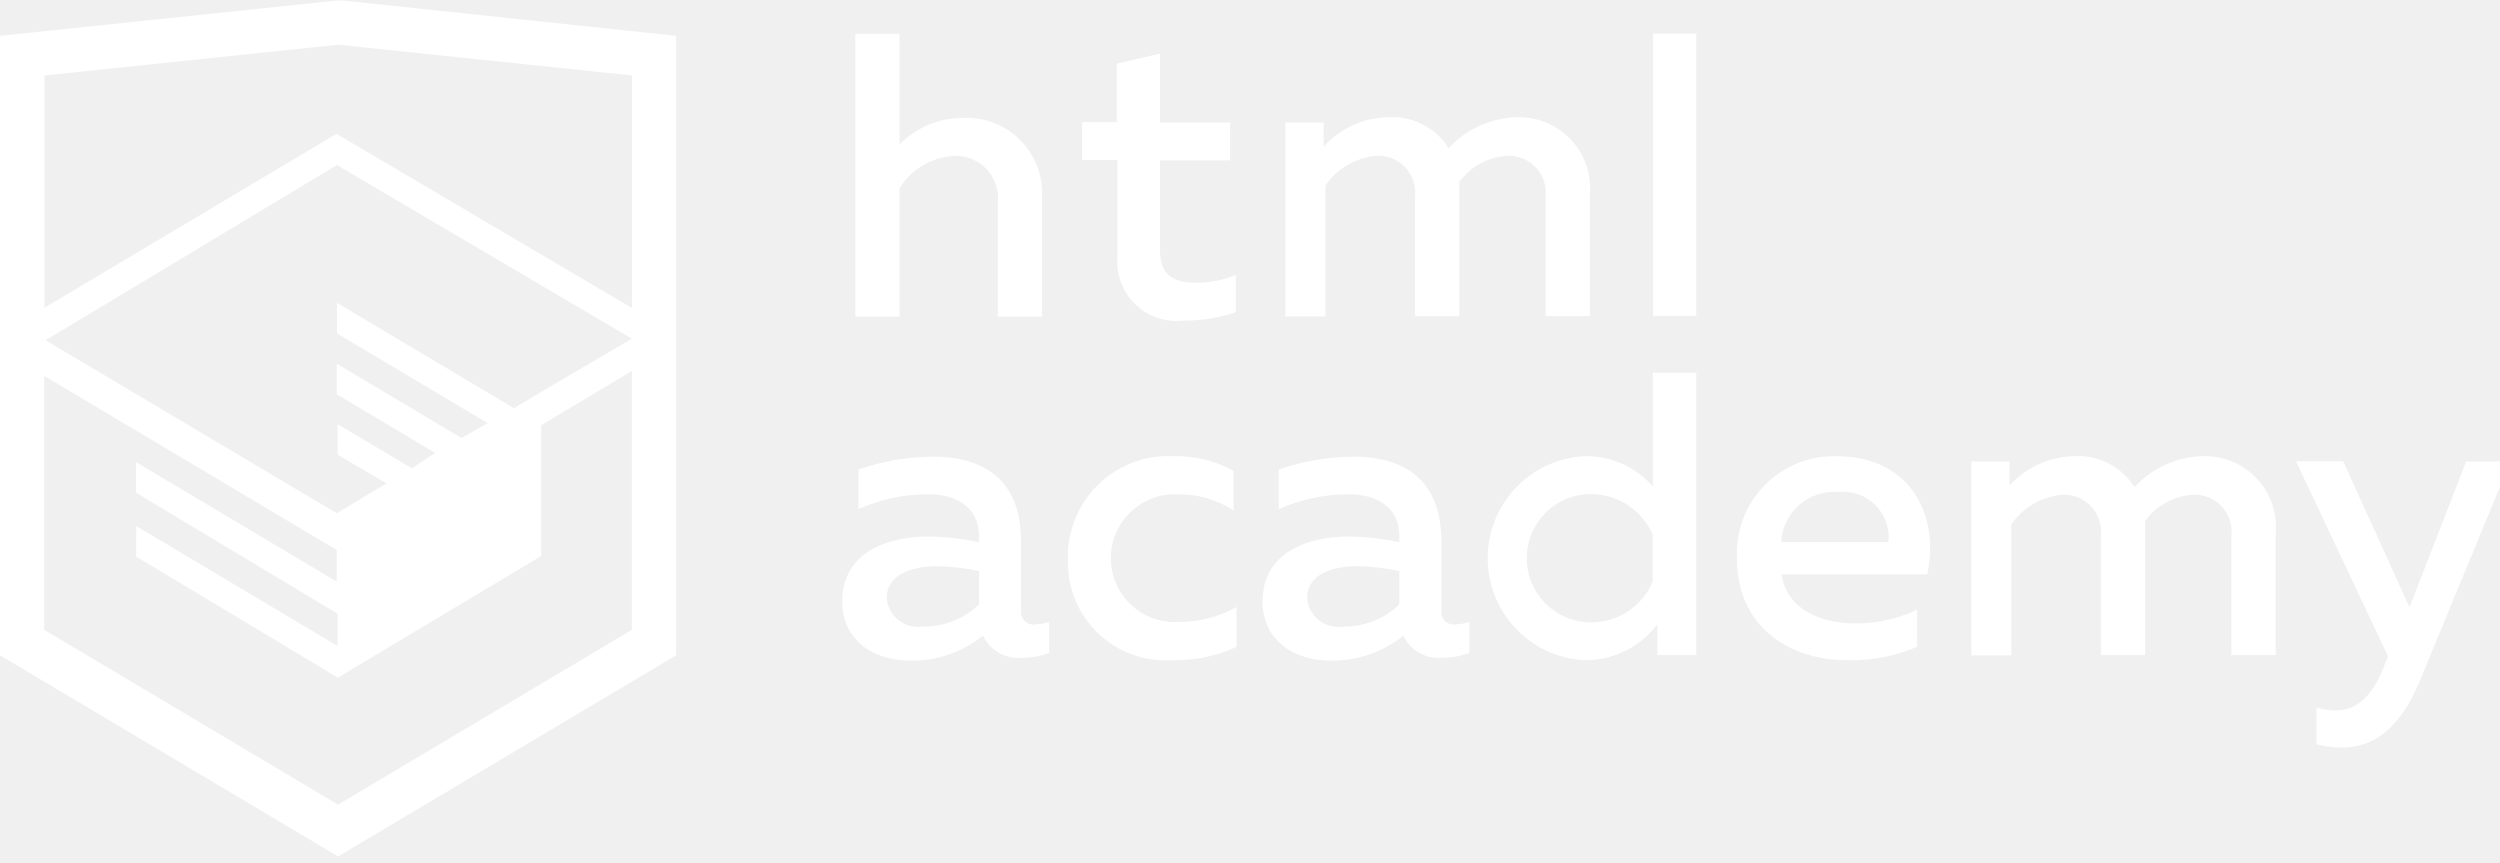
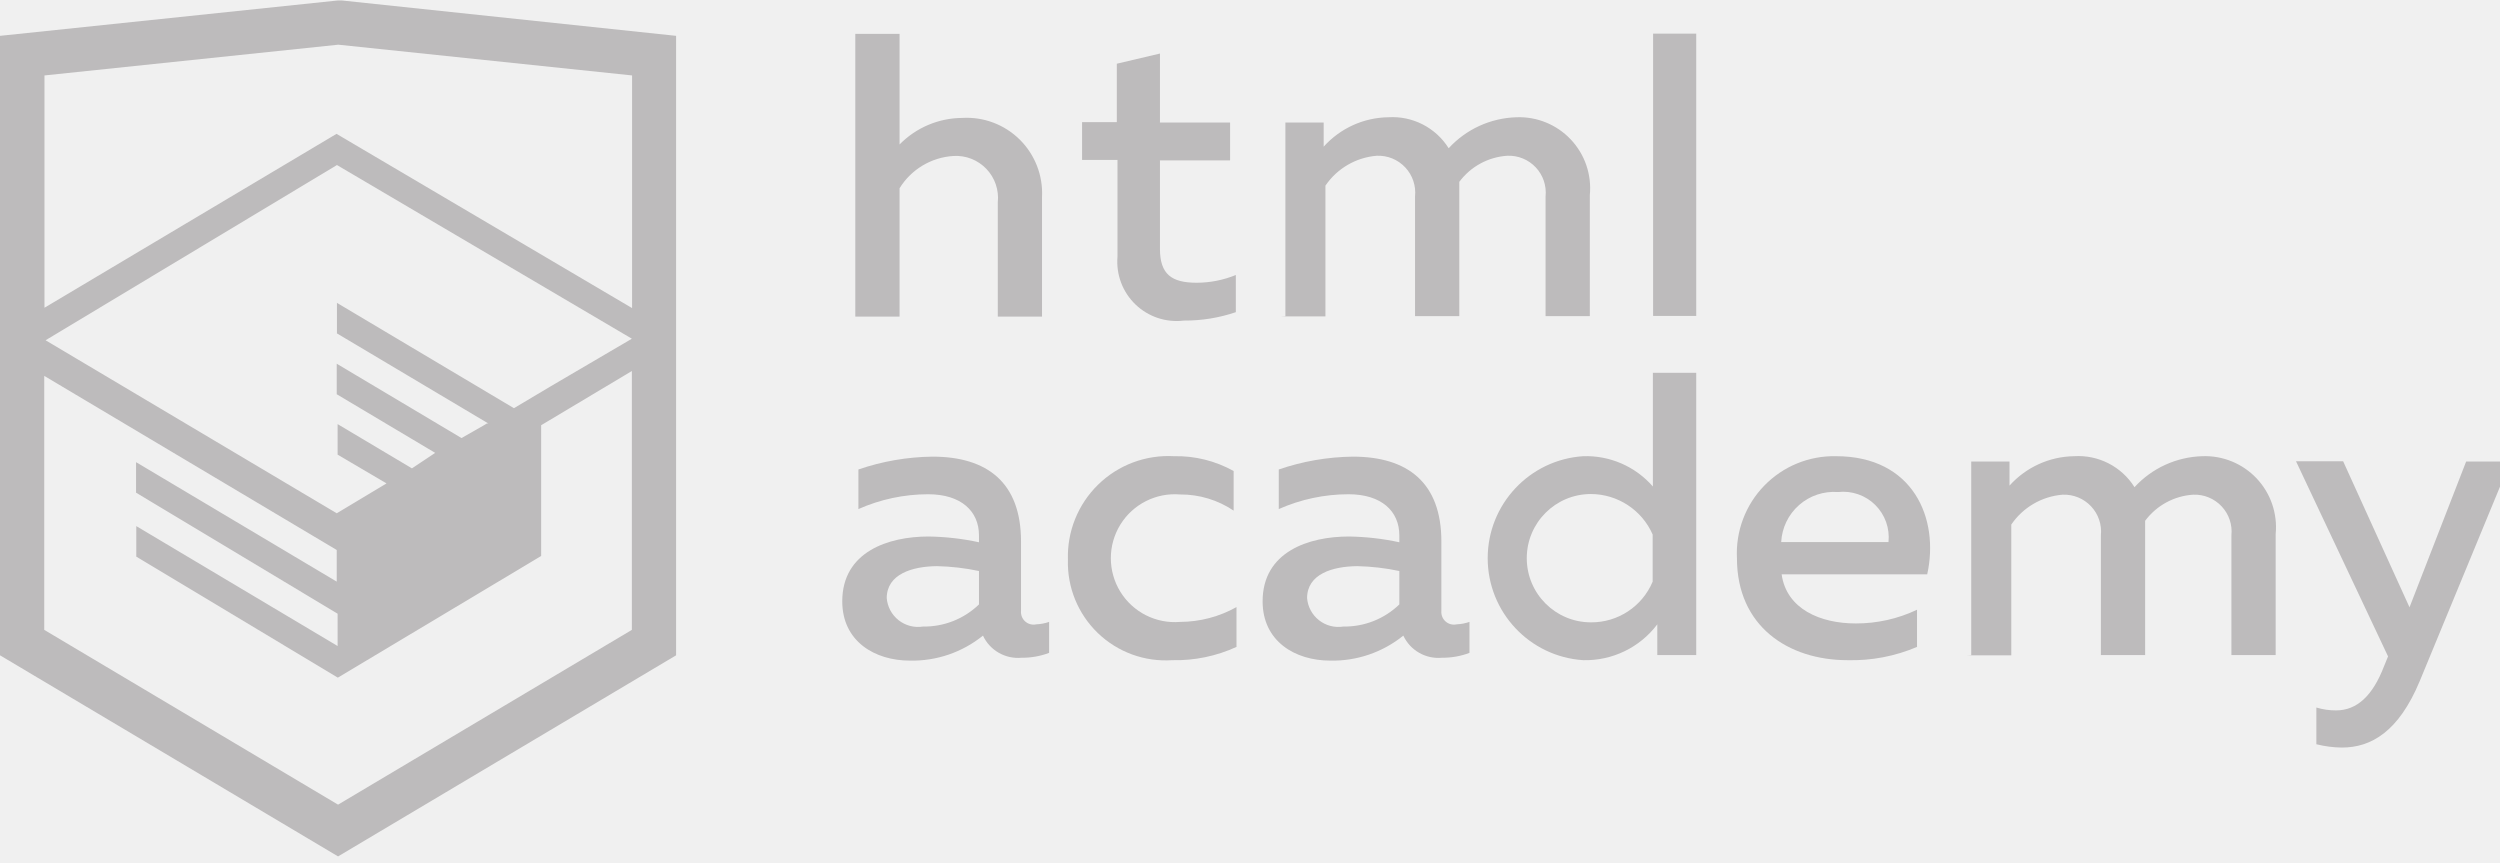
<svg xmlns="http://www.w3.org/2000/svg" id="Layer_1" data-name="Layer 1" viewBox="0 0 113 39">
-   <path d="M401.93,351.51a2.07,2.07,0,0,0,.58-0.11v1.4a3.41,3.41,0,0,1-1.24.22,1.75,1.75,0,0,1-1.75-1,5.08,5.08,0,0,1-3.3,1.13c-1.59,0-3.06-.87-3.06-2.68,0-2.24,2.08-2.93,3.9-2.93a11.63,11.63,0,0,1,2.28.26v-0.31c0-1.09-.8-1.86-2.3-1.86a7.79,7.79,0,0,0-3.15.67v-1.79a10.72,10.72,0,0,1,3.35-.58c2.48,0,4,1.18,4,3.83v3.14A0.57,0.57,0,0,0,401.93,351.51Zm-6.76-1.19a1.42,1.42,0,0,0,1.64,1.29,3.56,3.56,0,0,0,2.53-1V349.1a10.21,10.21,0,0,0-1.9-.22C396.34,348.89,395.17,349.23,395.17,350.33Z" transform="translate(-355.09 -323.29)" fill="#fff" />
-   <path d="M408.15,343.91a5.29,5.29,0,0,1,2.7.67v1.79a4.28,4.28,0,0,0-2.42-.73,2.89,2.89,0,1,0,0,5.76,5.26,5.26,0,0,0,2.55-.67v1.8a6.58,6.58,0,0,1-2.9.6,4.42,4.42,0,0,1-4.72-4.54A4.54,4.54,0,0,1,408.15,343.91Z" transform="translate(-355.09 -323.29)" fill="#fff" />
-   <path d="M420.93,351.51a2.07,2.07,0,0,0,.58-0.11v1.4a3.41,3.41,0,0,1-1.24.22,1.75,1.75,0,0,1-1.75-1,5.08,5.08,0,0,1-3.3,1.13c-1.59,0-3.06-.87-3.06-2.68,0-2.24,2.08-2.93,3.9-2.93a11.63,11.63,0,0,1,2.28.26v-0.31c0-1.09-.8-1.86-2.3-1.86a7.79,7.79,0,0,0-3.15.67v-1.79a10.72,10.72,0,0,1,3.35-.58c2.48,0,4,1.18,4,3.83v3.14A0.57,0.57,0,0,0,420.93,351.51Zm-6.76-1.19a1.42,1.42,0,0,0,1.64,1.29,3.56,3.56,0,0,0,2.53-1V349.1a10.21,10.21,0,0,0-1.9-.22C415.33,348.89,414.17,349.23,414.17,350.33Z" transform="translate(-355.09 -323.29)" fill="#fff" />
-   <path d="M431.76,340.14V352.9H430v-1.39a4.07,4.07,0,0,1-3.35,1.62,4.62,4.62,0,0,1,0-9.22,4,4,0,0,1,3.15,1.37v-5.14h2ZM427,345.62a2.9,2.9,0,0,0,0,5.8,3,3,0,0,0,2.79-1.84v-2.13A3.06,3.06,0,0,0,427,345.62Z" transform="translate(-355.09 -323.29)" fill="#fff" />
-   <path d="M438.08,343.91c3.48,0,4.68,2.81,4.12,5.34h-6.58c0.22,1.57,1.75,2.22,3.35,2.22a6.41,6.41,0,0,0,2.77-.62v1.68a7.5,7.5,0,0,1-3.14.6c-2.68,0-5-1.53-5-4.61A4.39,4.39,0,0,1,438.08,343.91Zm0.09,1.62a2.39,2.39,0,0,0-2.57,2.26h4.85A2.06,2.06,0,0,0,438.17,345.53Z" transform="translate(-355.09 -323.29)" fill="#fff" />
-   <path d="M444.19,352.9v-8.75h1.73v1.09a4,4,0,0,1,2.92-1.33,3,3,0,0,1,2.73,1.4,4.33,4.33,0,0,1,3.06-1.4,3.21,3.21,0,0,1,3.32,3.52v5.47h-2v-5.41a1.67,1.67,0,0,0-1.73-1.84,2.94,2.94,0,0,0-2.17,1.18c0,0.2,0,.4,0,0.6v5.47h-2v-5.41a1.67,1.67,0,0,0-1.73-1.84,3.11,3.11,0,0,0-2.32,1.35v5.91h-2Z" transform="translate(-355.09 -323.29)" fill="#fff" />
-   <path d="M466.56,344.15h2l-4.1,9.93c-0.95,2.28-2.19,3-3.52,3a5,5,0,0,1-1.15-.15v-1.66a3,3,0,0,0,.89.13c0.95,0,1.66-.67,2.17-2l0.18-.44-4.16-8.82H461l3,6.6Z" transform="translate(-355.09 -323.29)" fill="#fff" />
-   <path d="M395.75,324.82v5a4,4,0,0,1,2.83-1.2,3.41,3.41,0,0,1,3.61,3.57v5.41h-2v-5.16a1.9,1.9,0,0,0-2-2.1,3.08,3.08,0,0,0-2.44,1.46v5.8h-2V324.82h2Z" transform="translate(-355.09 -323.29)" fill="#fff" />
-   <path d="M407.52,325.71v3.12h3.17v1.71h-3.17v4c0,1.15.53,1.53,1.66,1.53a4.71,4.71,0,0,0,1.77-.35v1.68a7.14,7.14,0,0,1-2.35.38,2.68,2.68,0,0,1-3-2.88v-4.38H404v-1.71h1.57v-2.64Z" transform="translate(-355.09 -323.29)" fill="#fff" />
-   <path d="M413.19,337.58v-8.75h1.73v1.09a4,4,0,0,1,2.92-1.33,3,3,0,0,1,2.73,1.4,4.33,4.33,0,0,1,3.06-1.4,3.21,3.21,0,0,1,3.32,3.52v5.47h-2v-5.41a1.67,1.67,0,0,0-1.73-1.84,2.94,2.94,0,0,0-2.17,1.18c0,0.2,0,.4,0,0.6v5.47h-2v-5.41a1.67,1.67,0,0,0-1.73-1.84,3.11,3.11,0,0,0-2.32,1.35v5.91h-2Z" transform="translate(-355.09 -323.29)" fill="#fff" />
-   <rect x="74.72" y="1.52" width="1.95" height="12.76" fill="#fff" />
-   <path d="M370.53,323.31l-0.16,0-15.28,1.6v28L370.37,362l15.28-9.09v-28Zm13.12,28.45-13.28,7.9-13.28-7.9V340.28l13.22,7.87,0,1.43-9.07-5.4v1.38l9.11,5.47,0,1.46-9.1-5.42v1.38l9.11,5.47h0l9.19-5.5v-1.39h0v-4.52l4.1-2.45v11.67Zm0-13.16L380,340.74h0l-1.68,1-8-4.76v1.38l6.84,4.07-0.06,0-0.15.09-1,.57-5.64-3.36v1.38l4.45,2.65-1.05.7,0,0-3.36-2v1.38l2.21,1.3-2.25,1.35-13.16-7.82,13.17-7.92h0Zm0-1.39-13.35-7.87h0l-13.2,7.86v-10.5l13.28-1.39,13.28,1.39v10.51Z" transform="translate(-355.09 -323.29)" fill="#fff" />
+   <path d="M401.93,351.51a2.07,2.07,0,0,0,.58-0.11v1.4a3.41,3.41,0,0,1-1.24.22,1.75,1.75,0,0,1-1.75-1,5.08,5.08,0,0,1-3.3,1.13c-1.59,0-3.06-.87-3.06-2.68,0-2.24,2.08-2.93,3.9-2.93a11.63,11.63,0,0,1,2.28.26v-0.31c0-1.09-.8-1.86-2.3-1.86a7.79,7.79,0,0,0-3.15.67v-1.79a10.72,10.72,0,0,1,3.35-.58c2.48,0,4,1.18,4,3.83v3.14A0.57,0.57,0,0,0,401.93,351.51Zm-6.76-1.19a1.42,1.42,0,0,0,1.64,1.29,3.56,3.56,0,0,0,2.53-1V349.1a10.21,10.21,0,0,0-1.9-.22C396.34,348.89,395.17,349.23,395.17,350.33Z" transform="translate(-355.09 -323.29)" fill="#bdbbbc" />
+   <path d="M408.15,343.91a5.29,5.29,0,0,1,2.7.67v1.79a4.28,4.28,0,0,0-2.42-.73,2.89,2.89,0,1,0,0,5.76,5.26,5.26,0,0,0,2.55-.67v1.8a6.58,6.58,0,0,1-2.9.6,4.42,4.42,0,0,1-4.72-4.54A4.54,4.54,0,0,1,408.15,343.91Z" transform="translate(-355.09 -323.29)" fill="#bdbbbc" />
+   <path d="M420.93,351.51a2.07,2.07,0,0,0,.58-0.11v1.4a3.41,3.41,0,0,1-1.24.22,1.75,1.75,0,0,1-1.75-1,5.08,5.08,0,0,1-3.3,1.13c-1.59,0-3.06-.87-3.06-2.68,0-2.24,2.08-2.93,3.9-2.93a11.63,11.63,0,0,1,2.28.26v-0.31c0-1.09-.8-1.86-2.3-1.86a7.79,7.79,0,0,0-3.15.67v-1.79a10.72,10.72,0,0,1,3.35-.58c2.48,0,4,1.18,4,3.83v3.14A0.57,0.57,0,0,0,420.93,351.51Zm-6.76-1.19a1.42,1.42,0,0,0,1.64,1.29,3.56,3.56,0,0,0,2.53-1V349.1a10.21,10.21,0,0,0-1.9-.22C415.33,348.89,414.17,349.23,414.17,350.33Z" transform="translate(-355.09 -323.29)" fill="#bdbbbc" />
+   <path d="M431.76,340.14V352.9H430v-1.39a4.07,4.07,0,0,1-3.35,1.62,4.62,4.62,0,0,1,0-9.22,4,4,0,0,1,3.15,1.37v-5.14h2ZM427,345.62a2.9,2.9,0,0,0,0,5.8,3,3,0,0,0,2.79-1.84v-2.13A3.06,3.06,0,0,0,427,345.62Z" transform="translate(-355.09 -323.29)" fill="#bdbbbc" />
+   <path d="M438.08,343.91c3.48,0,4.68,2.81,4.12,5.34h-6.58c0.22,1.57,1.75,2.22,3.35,2.22a6.41,6.41,0,0,0,2.77-.62v1.68a7.5,7.5,0,0,1-3.14.6c-2.68,0-5-1.53-5-4.61A4.39,4.39,0,0,1,438.08,343.91Zm0.09,1.62a2.39,2.39,0,0,0-2.57,2.26h4.85A2.06,2.06,0,0,0,438.17,345.53Z" transform="translate(-355.09 -323.29)" fill="#bdbbbc" />
+   <path d="M444.19,352.9v-8.75h1.73v1.09a4,4,0,0,1,2.92-1.33,3,3,0,0,1,2.73,1.4,4.33,4.33,0,0,1,3.06-1.4,3.21,3.21,0,0,1,3.32,3.52v5.47h-2v-5.41a1.67,1.67,0,0,0-1.73-1.84,2.94,2.94,0,0,0-2.17,1.18c0,0.2,0,.4,0,0.6v5.47h-2v-5.41a1.67,1.67,0,0,0-1.73-1.84,3.11,3.11,0,0,0-2.32,1.35v5.91h-2Z" transform="translate(-355.09 -323.29)" fill="#bdbbbc" />
+   <path d="M466.56,344.15h2l-4.1,9.93c-0.95,2.28-2.19,3-3.52,3a5,5,0,0,1-1.15-.15v-1.66a3,3,0,0,0,.89.13c0.95,0,1.66-.67,2.17-2l0.18-.44-4.16-8.82H461l3,6.6Z" transform="translate(-355.09 -323.29)" fill="#bdbbbc" />
+   <path d="M395.75,324.82v5a4,4,0,0,1,2.83-1.2,3.41,3.41,0,0,1,3.61,3.57v5.41h-2v-5.16a1.9,1.9,0,0,0-2-2.1,3.08,3.08,0,0,0-2.44,1.46v5.8h-2V324.82h2Z" transform="translate(-355.09 -323.29)" fill="#bdbbbc" />
+   <path d="M407.52,325.71v3.12h3.17v1.71h-3.17v4c0,1.15.53,1.53,1.66,1.53a4.71,4.71,0,0,0,1.77-.35v1.68a7.14,7.14,0,0,1-2.35.38,2.68,2.68,0,0,1-3-2.88v-4.38H404v-1.71h1.57v-2.64Z" transform="translate(-355.09 -323.29)" fill="#bdbbbc" />
+   <path d="M413.19,337.58v-8.75h1.73v1.09a4,4,0,0,1,2.92-1.33,3,3,0,0,1,2.73,1.4,4.33,4.33,0,0,1,3.06-1.4,3.21,3.21,0,0,1,3.32,3.52v5.47h-2v-5.41a1.67,1.67,0,0,0-1.73-1.84,2.94,2.94,0,0,0-2.17,1.18c0,0.2,0,.4,0,0.6v5.47h-2v-5.41a1.67,1.67,0,0,0-1.73-1.84,3.11,3.11,0,0,0-2.32,1.35v5.91h-2Z" transform="translate(-355.09 -323.29)" fill="#bdbbbc" />
+   <rect x="74.72" y="1.52" width="1.95" height="12.76" fill="#bdbbbc" />
+   <path d="M370.53,323.31l-0.16,0-15.28,1.6v28L370.37,362l15.28-9.09v-28Zm13.12,28.45-13.28,7.9-13.28-7.9V340.28l13.22,7.87,0,1.43-9.07-5.4v1.38l9.11,5.47,0,1.46-9.1-5.42v1.38l9.11,5.47h0l9.19-5.5v-1.39h0v-4.52l4.1-2.45v11.67Zm0-13.16L380,340.74h0l-1.68,1-8-4.76v1.38l6.84,4.07-0.06,0-0.15.09-1,.57-5.64-3.36v1.38l4.45,2.65-1.05.7,0,0-3.36-2v1.38l2.21,1.3-2.25,1.35-13.16-7.82,13.17-7.92h0Zm0-1.39-13.35-7.87h0l-13.2,7.86v-10.5l13.28-1.39,13.28,1.39v10.51Z" transform="translate(-355.09 -323.29)" fill="#bdbbbc" />
</svg>
